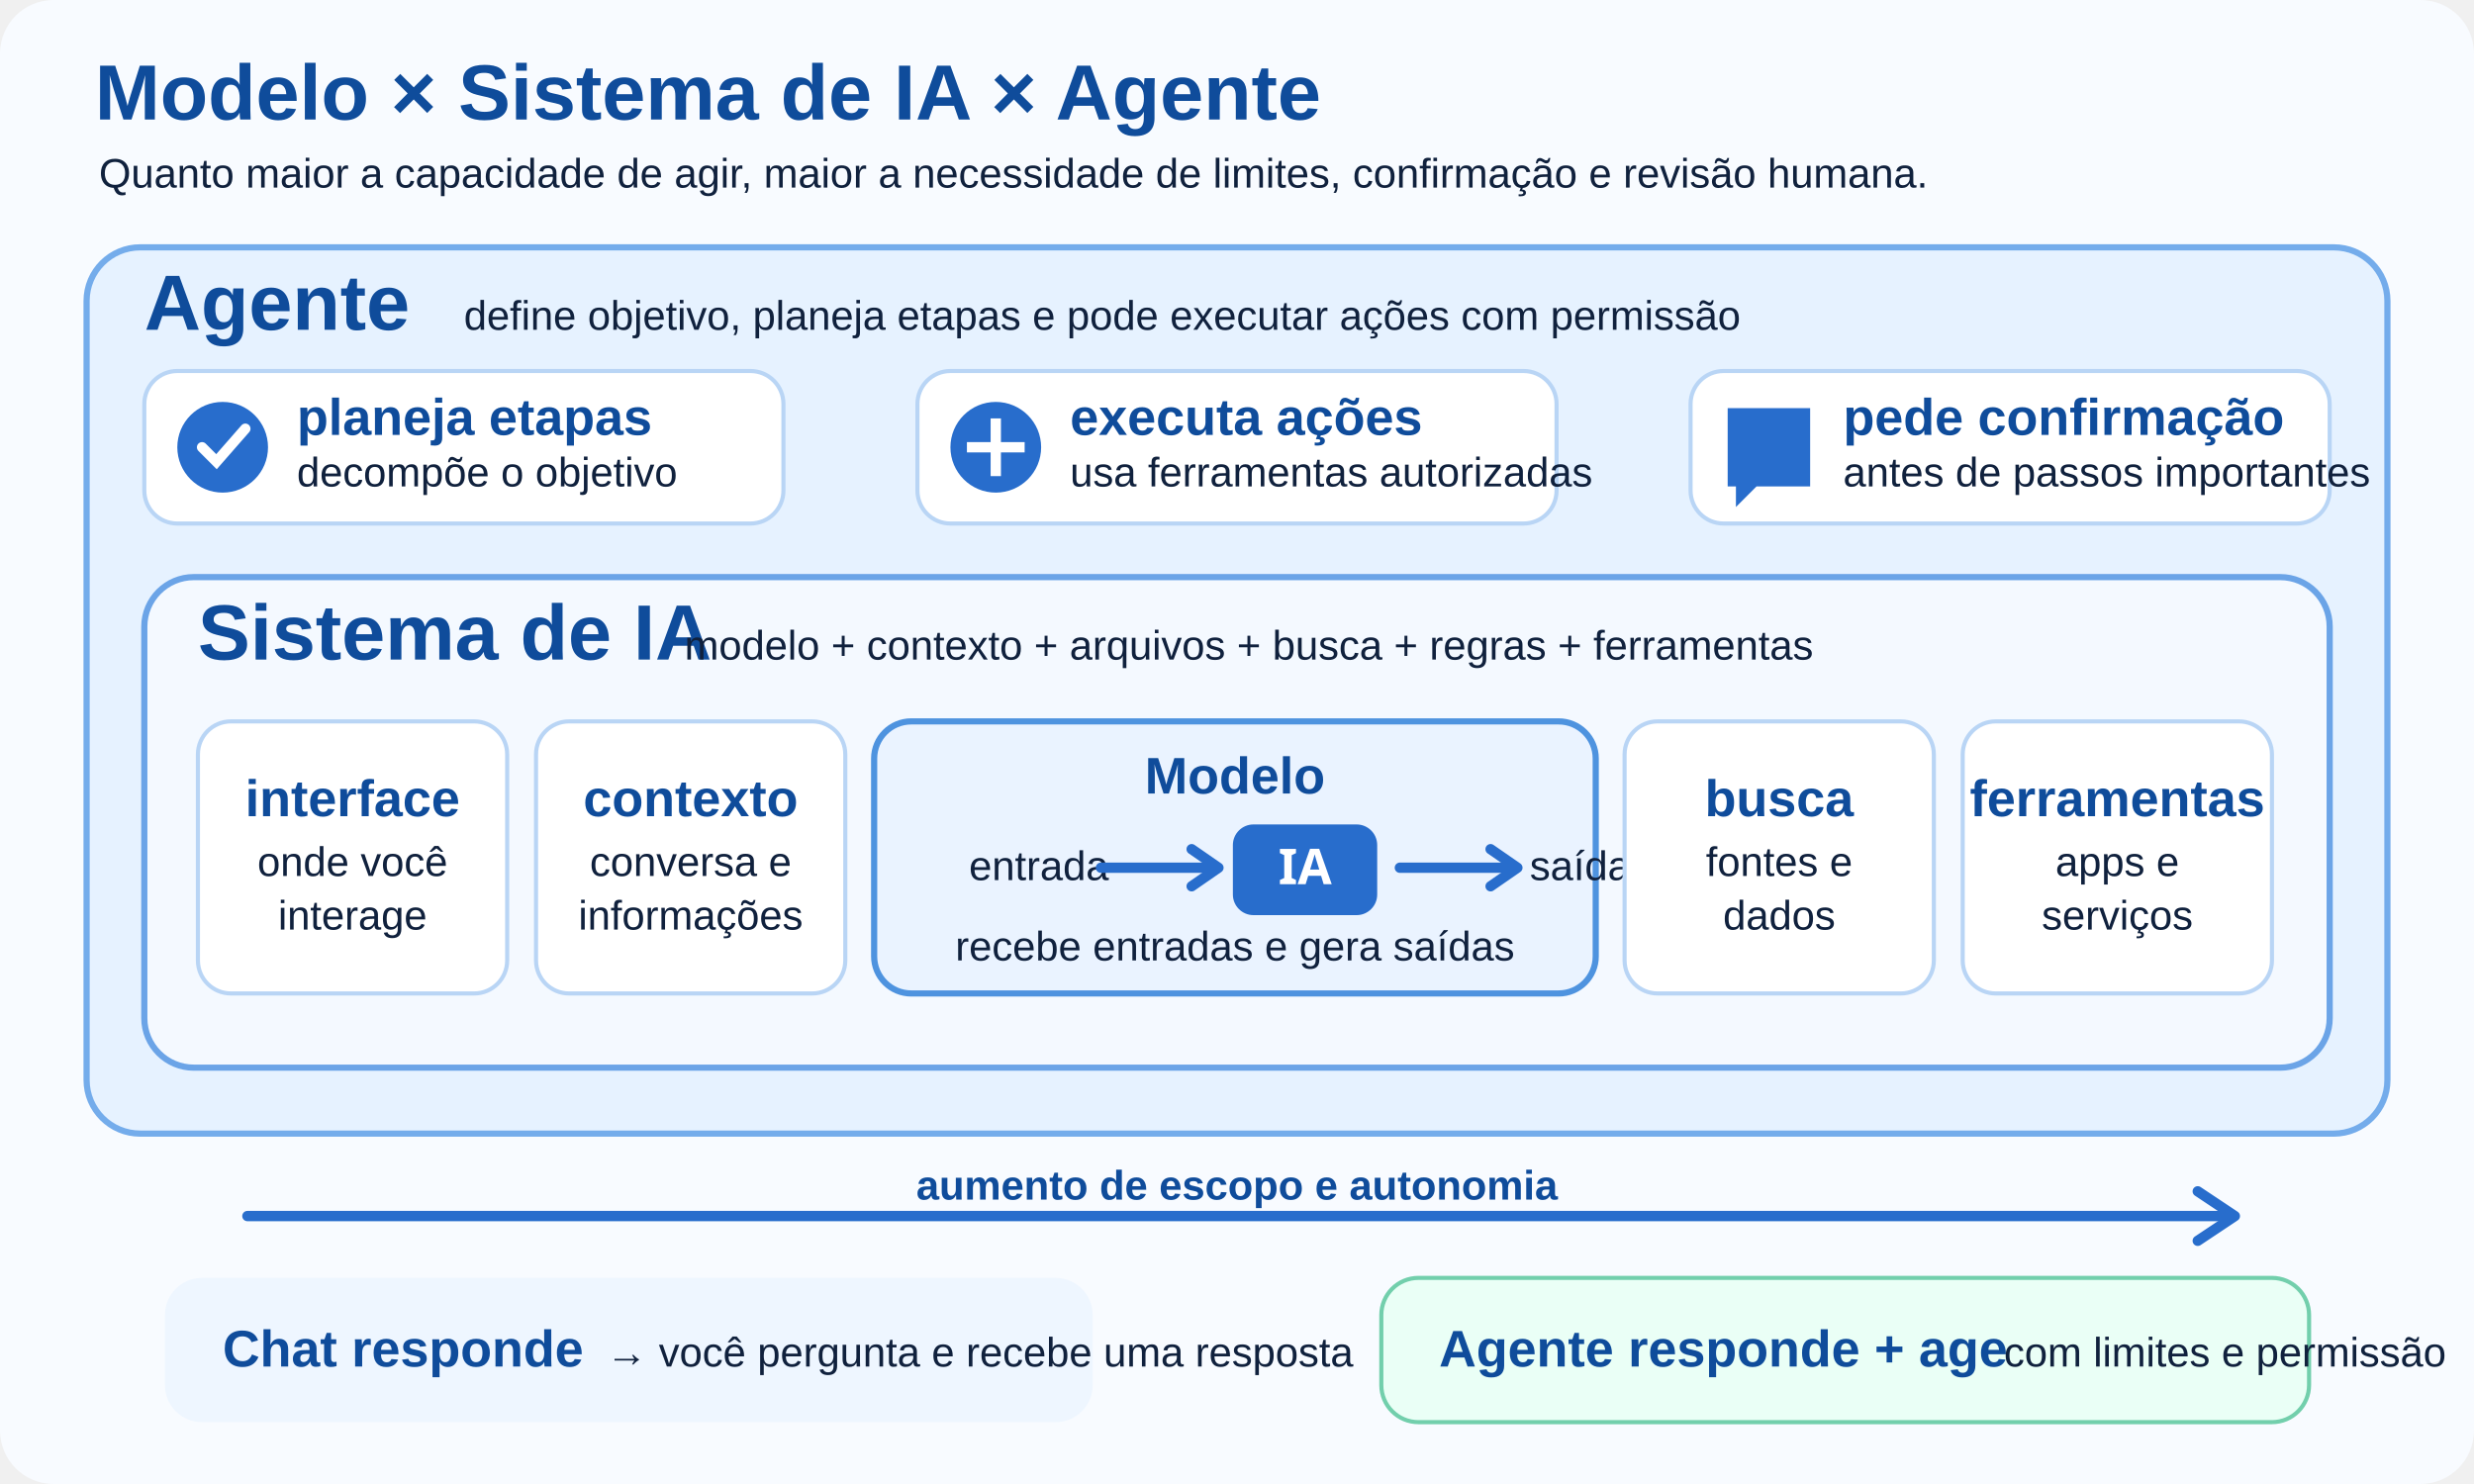
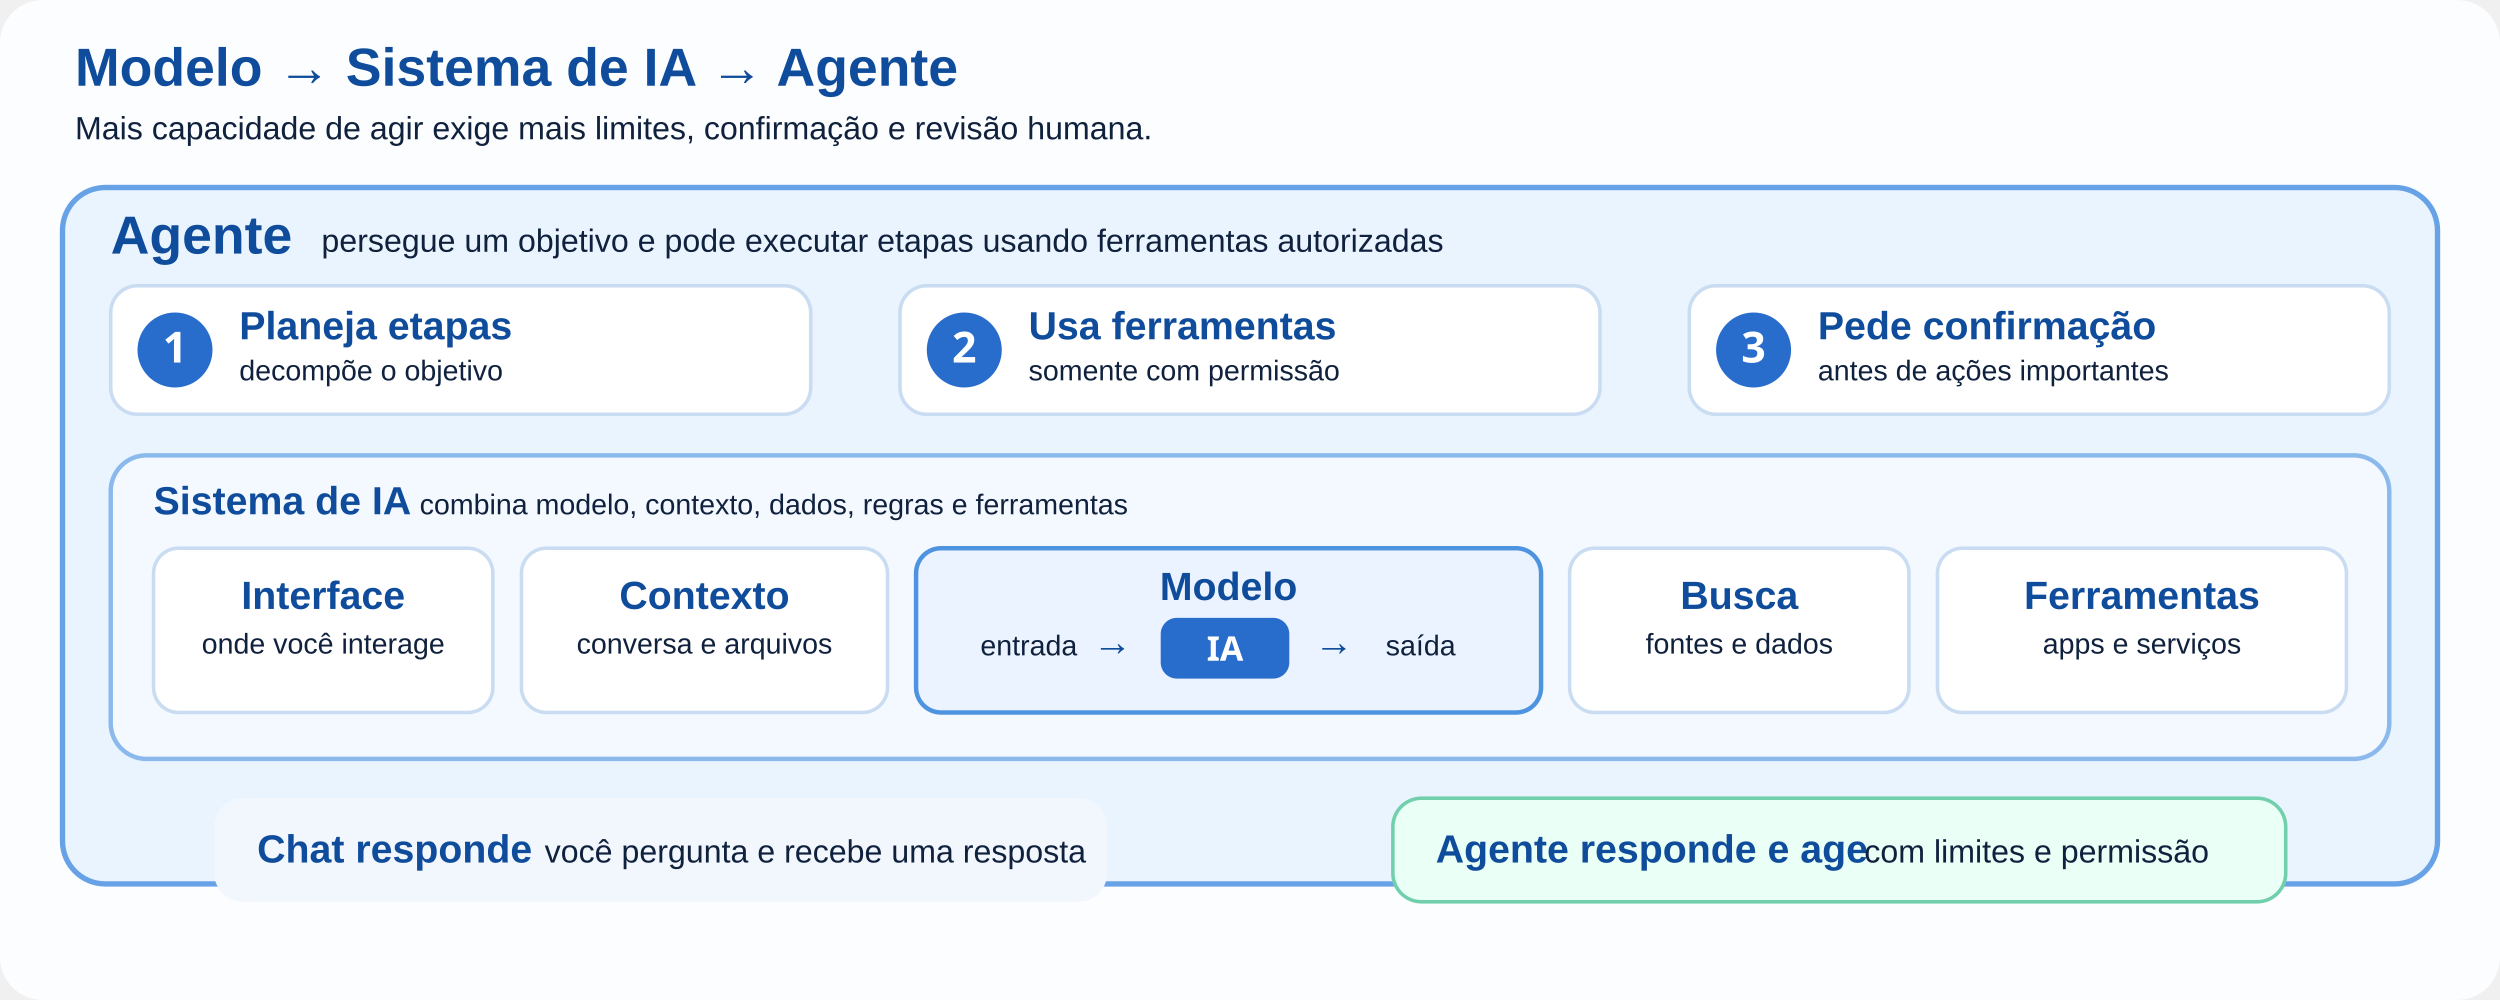
- <svg xmlns="http://www.w3.org/2000/svg" viewBox="0 0 1200 720" role="img" aria-labelledby="title desc">
+ <svg xmlns="http://www.w3.org/2000/svg" viewBox="0 0 1400 560" role="img" aria-labelledby="title desc">
  <defs>
    <style>
- .t{font-family:system-ui,-apple-system,'Segoe UI',Arial,sans-serif;fill:#10213d}.h{font-weight:800;fill:#0f4c9b}.s{font-size:20px}.m{font-size:25px}.l{font-size:38px}.box{fill:#fff;stroke:#b9d5f5;stroke-width:2}.soft{fill:#eef6ff}.agent{fill:#e6f2ff;stroke:#74aceb;stroke-width:3}.system{fill:#f4f9ff;stroke:#6ba4e7;stroke-width:3}.accent{fill:#286dcc}.green{fill:#eafff6;stroke:#72cfac;stroke-width:2}.line{stroke:#286dcc;stroke-width:5;fill:none;stroke-linecap:round;stroke-linejoin:round}
+ .t{font-family:system-ui,-apple-system,'Segoe UI',Arial,sans-serif;fill:#10213d}.h{font-weight:800;fill:#0f4c9b}.small{font-size:16px}.body{font-size:18px}.head{font-size:22px}.title{font-size:30px}.panel{fill:#f4f9ff;stroke:#8bb9ec;stroke-width:2.5}.agent{fill:#eaf4ff;stroke:#67a2e7;stroke-width:3}.card{fill:#fff;stroke:#c9dcf2;stroke-width:2}.accent{fill:#286dcc}.green{fill:#eafff6;stroke:#72cfac;stroke-width:2}
</style>
  </defs>
-   <rect width="1200" height="720" rx="26" fill="#f8fbff" />
-   <text x="46" y="58" class="t h l">Modelo × Sistema de IA × Agente</text>
-   <text x="48" y="91" class="t s">Quanto maior a capacidade de agir, maior a necessidade de limites, confirmação e revisão humana.</text>
-   <rect x="42" y="120" width="1116" height="430" rx="26" class="agent" />
-   <text x="70" y="160" class="t h l">Agente</text>
-   <text x="225" y="160" class="t s">define objetivo, planeja etapas e pode executar ações com permissão</text>
-   <g transform="translate(70 180)">
-     <rect width="310" height="74" rx="16" class="box" />
-     <circle cx="38" cy="37" r="22" class="accent" />
-     <path d="M28 37l7 7 14-16" stroke="#fff" stroke-width="5" fill="none" stroke-linecap="round" />
-     <text x="74" y="31" class="t h m">planeja etapas</text>
-     <text x="74" y="56" class="t s">decompõe o objetivo</text>
+   <rect width="1400" height="560" rx="24" fill="#fbfdff" />
+   <text x="42" y="48" class="t h title">Modelo → Sistema de IA → Agente</text>
+   <text x="42" y="78" class="t body">Mais capacidade de agir exige mais limites, confirmação e revisão humana.</text>
+   <rect x="35" y="105" width="1330" height="390" rx="24" class="agent" />
+   <text x="62" y="142" class="t h title">Agente</text>
+   <text x="180" y="141" class="t body">persegue um objetivo e pode executar etapas usando ferramentas autorizadas</text>
+   <g transform="translate(62 160)">
+     <rect width="392" height="72" rx="15" class="card" />
+     <circle cx="36" cy="36" r="21" class="accent" />
+     <text x="36" y="43" text-anchor="middle" font-family="system-ui" font-size="24" font-weight="800" fill="#fff">1</text>
+     <text x="72" y="30" class="t h head">Planeja etapas</text>
+     <text x="72" y="53" class="t small">decompõe o objetivo</text>
  </g>
-   <g transform="translate(445 180)">
-     <rect width="310" height="74" rx="16" class="box" />
-     <circle cx="38" cy="37" r="22" class="accent" />
-     <path d="M38 23v28M24 37h28" stroke="#fff" stroke-width="5" />
-     <text x="74" y="31" class="t h m">executa ações</text>
-     <text x="74" y="56" class="t s">usa ferramentas autorizadas</text>
+   <g transform="translate(504 160)">
+     <rect width="392" height="72" rx="15" class="card" />
+     <circle cx="36" cy="36" r="21" class="accent" />
+     <text x="36" y="43" text-anchor="middle" font-family="system-ui" font-size="24" font-weight="800" fill="#fff">2</text>
+     <text x="72" y="30" class="t h head">Usa ferramentas</text>
+     <text x="72" y="53" class="t small">somente com permissão</text>
  </g>
-   <g transform="translate(820 180)">
-     <rect width="310" height="74" rx="16" class="box" />
-     <path d="M18 18h40v38H32l-10 10v-10h-4z" class="accent" />
-     <text x="74" y="31" class="t h m">pede confirmação</text>
-     <text x="74" y="56" class="t s">antes de passos importantes</text>
+   <g transform="translate(946 160)">
+     <rect width="392" height="72" rx="15" class="card" />
+     <circle cx="36" cy="36" r="21" class="accent" />
+     <text x="36" y="43" text-anchor="middle" font-family="system-ui" font-size="24" font-weight="800" fill="#fff">3</text>
+     <text x="72" y="30" class="t h head">Pede confirmação</text>
+     <text x="72" y="53" class="t small">antes de ações importantes</text>
  </g>
-   <rect x="70" y="280" width="1060" height="238" rx="24" class="system" />
-   <text x="96" y="320" class="t h l">Sistema de IA</text>
-   <text x="332" y="320" class="t s">modelo + contexto + arquivos + busca + regras + ferramentas</text>
-   <g transform="translate(96 350)">
-     <rect width="150" height="132" rx="16" class="box" />
-     <text x="75" y="46" text-anchor="middle" class="t h m">interface</text>
-     <text x="75" y="75" text-anchor="middle" class="t s">onde você</text>
-     <text x="75" y="101" text-anchor="middle" class="t s">interage</text>
+   <rect x="62" y="255" width="1276" height="170" rx="20" class="panel" />
+   <text x="86" y="288" class="t h head">Sistema de IA</text>
+   <text x="235" y="288" class="t small">combina modelo, contexto, dados, regras e ferramentas</text>
+   <g transform="translate(86 307)">
+     <rect width="190" height="92" rx="14" class="card" />
+     <text x="95" y="34" text-anchor="middle" class="t h head">Interface</text>
+     <text x="95" y="59" text-anchor="middle" class="t small">onde você interage</text>
  </g>
-   <g transform="translate(260 350)">
-     <rect width="150" height="132" rx="16" class="box" />
-     <text x="75" y="46" text-anchor="middle" class="t h m">contexto</text>
-     <text x="75" y="75" text-anchor="middle" class="t s">conversa e</text>
-     <text x="75" y="101" text-anchor="middle" class="t s">informações</text>
+   <g transform="translate(292 307)">
+     <rect width="205" height="92" rx="14" class="card" />
+     <text x="102.5" y="34" text-anchor="middle" class="t h head">Contexto</text>
+     <text x="102.5" y="59" text-anchor="middle" class="t small">conversa e arquivos</text>
  </g>
-   <g transform="translate(424 350)">
-     <rect width="350" height="132" rx="18" fill="#eaf3ff" stroke="#4e93df" stroke-width="3" />
-     <text x="175" y="35" text-anchor="middle" class="t h m">Modelo</text>
-     <text x="46" y="77" class="t s">entrada</text>
-     <path d="M110 71h52" class="line" />
-     <path d="M154 62l13 9-13 9" class="line" />
-     <rect x="174" y="50" width="70" height="44" rx="10" class="accent" />
-     <text x="209" y="79" text-anchor="middle" font-family="system-ui" font-size="24" font-weight="800" fill="#fff">IA</text>
-     <path d="M255 71h52" class="line" />
-     <path d="M299 62l13 9-13 9" class="line" />
-     <text x="318" y="77" class="t s">saída</text>
-     <text x="175" y="116" text-anchor="middle" class="t s">recebe entradas e gera saídas</text>
+   <g transform="translate(513 307)">
+     <rect width="350" height="92" rx="14" fill="#eaf3ff" stroke="#4e93df" stroke-width="2.5" />
+     <text x="175" y="29" text-anchor="middle" class="t h head">Modelo</text>
+     <text x="36" y="60" class="t small">entrada</text>
+     <text x="99" y="60" class="t h head">→</text>
+     <rect x="137" y="39" width="72" height="34" rx="9" class="accent" />
+     <text x="173" y="63" text-anchor="middle" font-family="system-ui" font-size="19" font-weight="800" fill="#fff">IA</text>
+     <text x="223" y="60" class="t h head">→</text>
+     <text x="263" y="60" class="t small">saída</text>
  </g>
-   <g transform="translate(788 350)">
-     <rect width="150" height="132" rx="16" class="box" />
-     <text x="75" y="46" text-anchor="middle" class="t h m">busca</text>
-     <text x="75" y="75" text-anchor="middle" class="t s">fontes e</text>
-     <text x="75" y="101" text-anchor="middle" class="t s">dados</text>
+   <g transform="translate(879 307)">
+     <rect width="190" height="92" rx="14" class="card" />
+     <text x="95" y="34" text-anchor="middle" class="t h head">Busca</text>
+     <text x="95" y="59" text-anchor="middle" class="t small">fontes e dados</text>
  </g>
-   <g transform="translate(952 350)">
-     <rect width="150" height="132" rx="16" class="box" />
-     <text x="75" y="46" text-anchor="middle" class="t h m">ferramentas</text>
-     <text x="75" y="75" text-anchor="middle" class="t s">apps e</text>
-     <text x="75" y="101" text-anchor="middle" class="t s">serviços</text>
+   <g transform="translate(1085 307)">
+     <rect width="229" height="92" rx="14" class="card" />
+     <text x="114.5" y="34" text-anchor="middle" class="t h head">Ferramentas</text>
+     <text x="114.5" y="59" text-anchor="middle" class="t small">apps e serviços</text>
  </g>
-   <path d="M120 590h960" class="line" />
-   <path d="M1066 578l18 12-18 12" class="line" />
-   <text x="600" y="582" text-anchor="middle" class="t h s">aumento de escopo e autonomia</text>
-   <g transform="translate(80 620)">
-     <rect width="450" height="70" rx="18" class="soft" />
-     <text x="28" y="43" class="t h m">Chat responde</text>
-     <text x="214" y="43" class="t s">→ você pergunta e recebe uma resposta</text>
+   <g transform="translate(120 447)">
+     <rect width="500" height="58" rx="16" fill="#f2f7fd" />
+     <text x="24" y="36" class="t h head">Chat responde</text>
+     <text x="185" y="36" class="t body">você pergunta e recebe uma resposta</text>
  </g>
-   <g transform="translate(670 620)">
-     <rect width="450" height="70" rx="18" class="green" />
-     <text x="28" y="43" class="t h m">Agente responde + age</text>
-     <text x="302" y="43" class="t s">com limites e permissão</text>
+   <g transform="translate(780 447)">
+     <rect width="500" height="58" rx="16" class="green" />
+     <text x="24" y="36" class="t h head">Agente responde e age</text>
+     <text x="264" y="36" class="t body">com limites e permissão</text>
  </g>
</svg>
